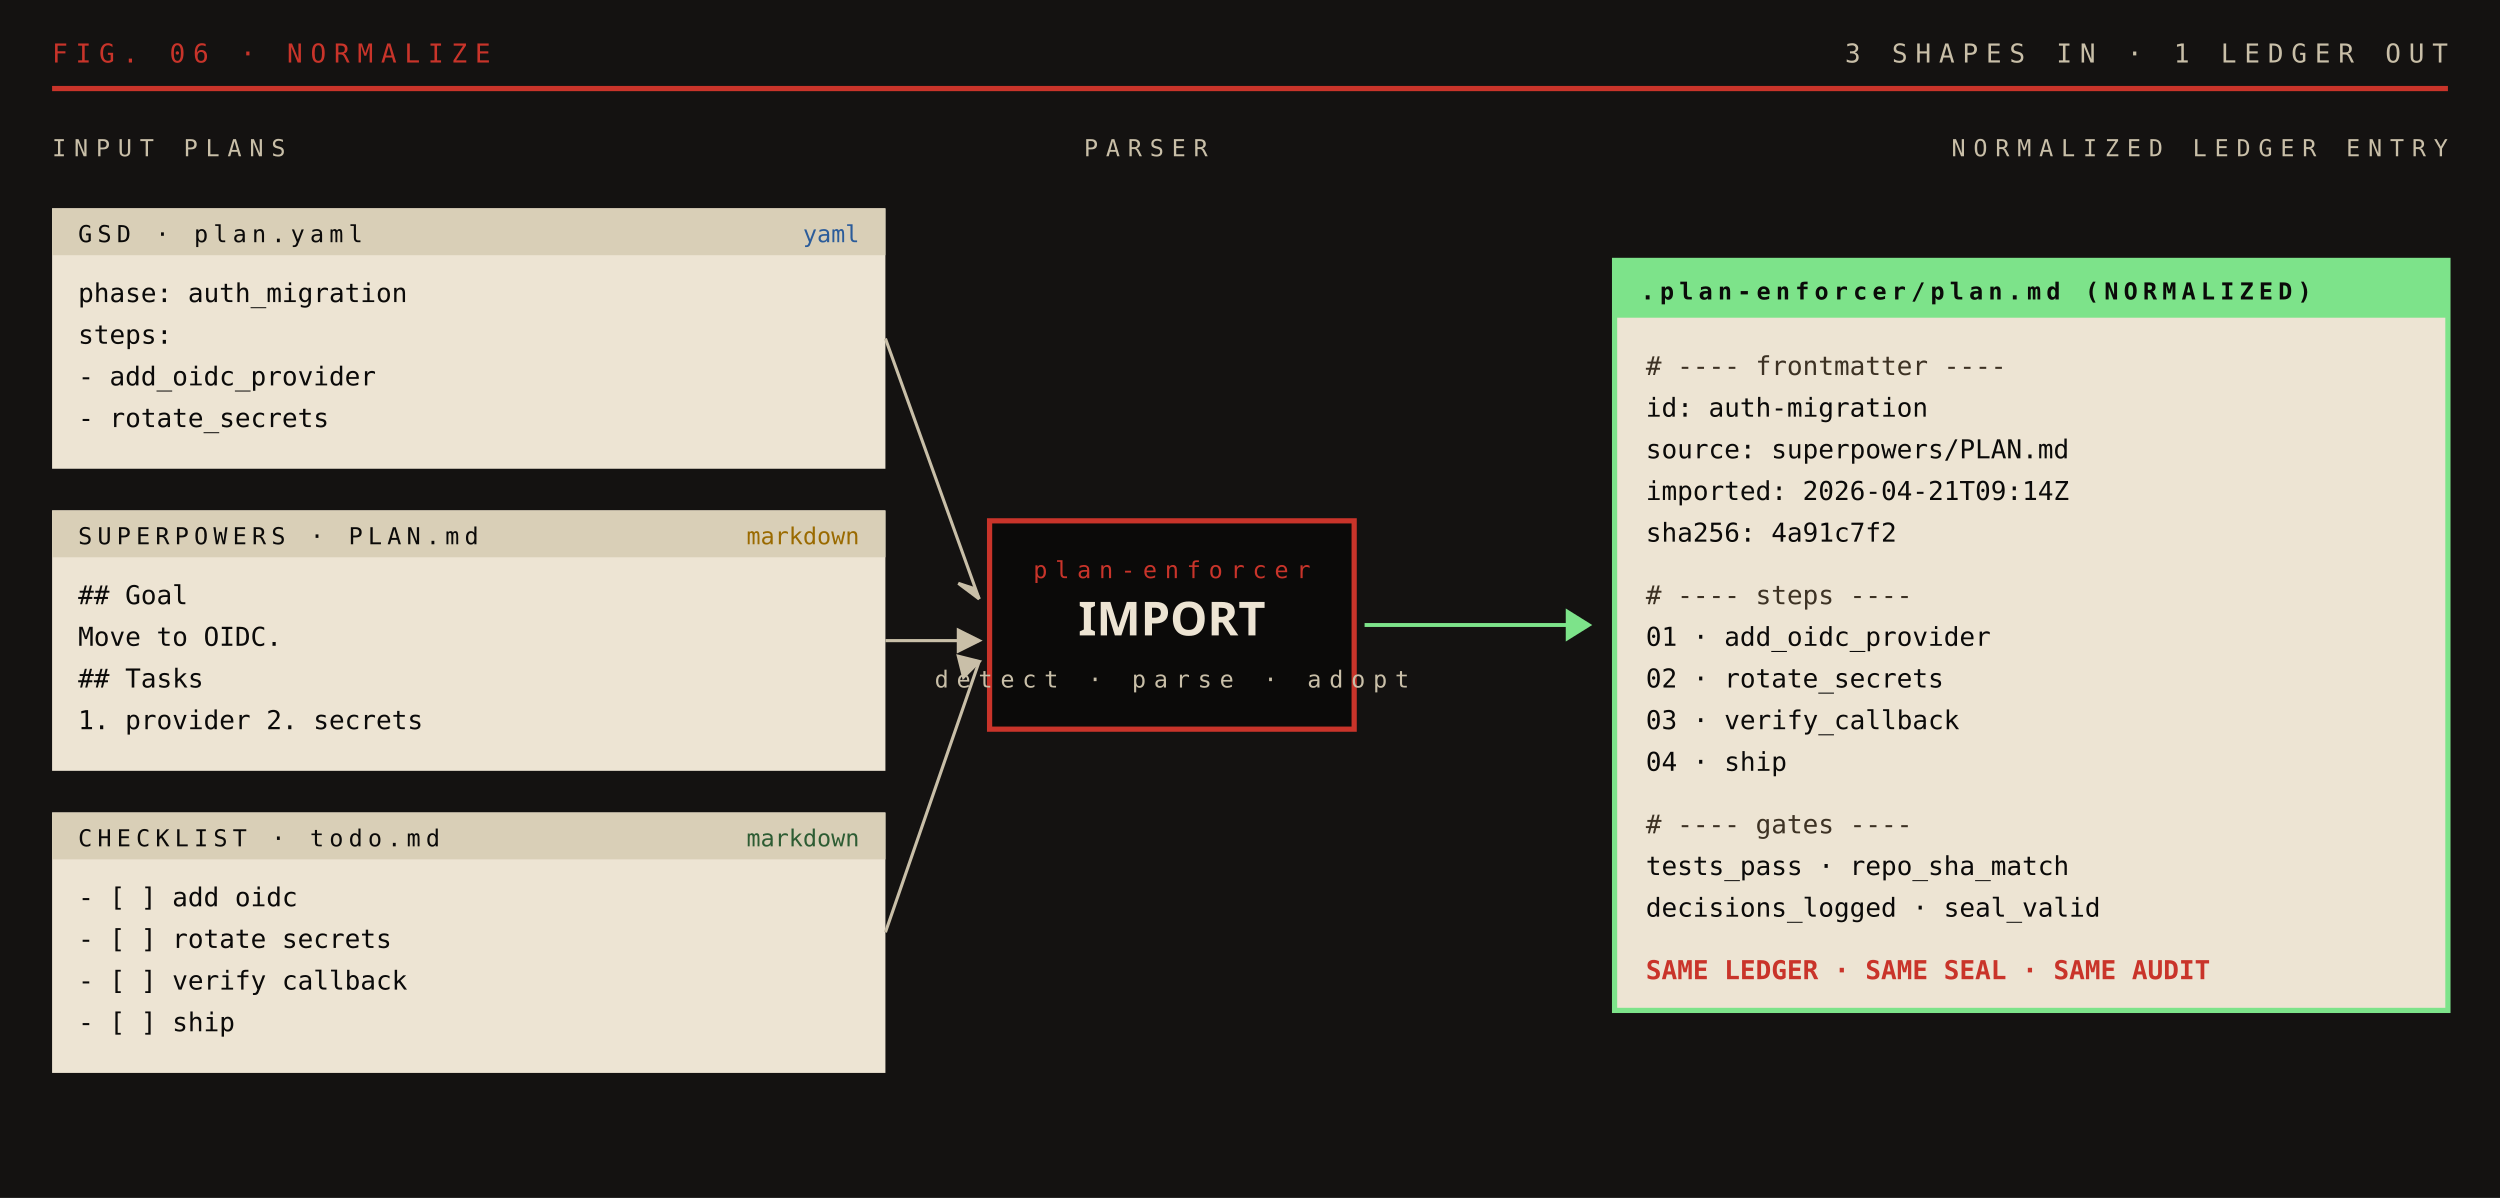
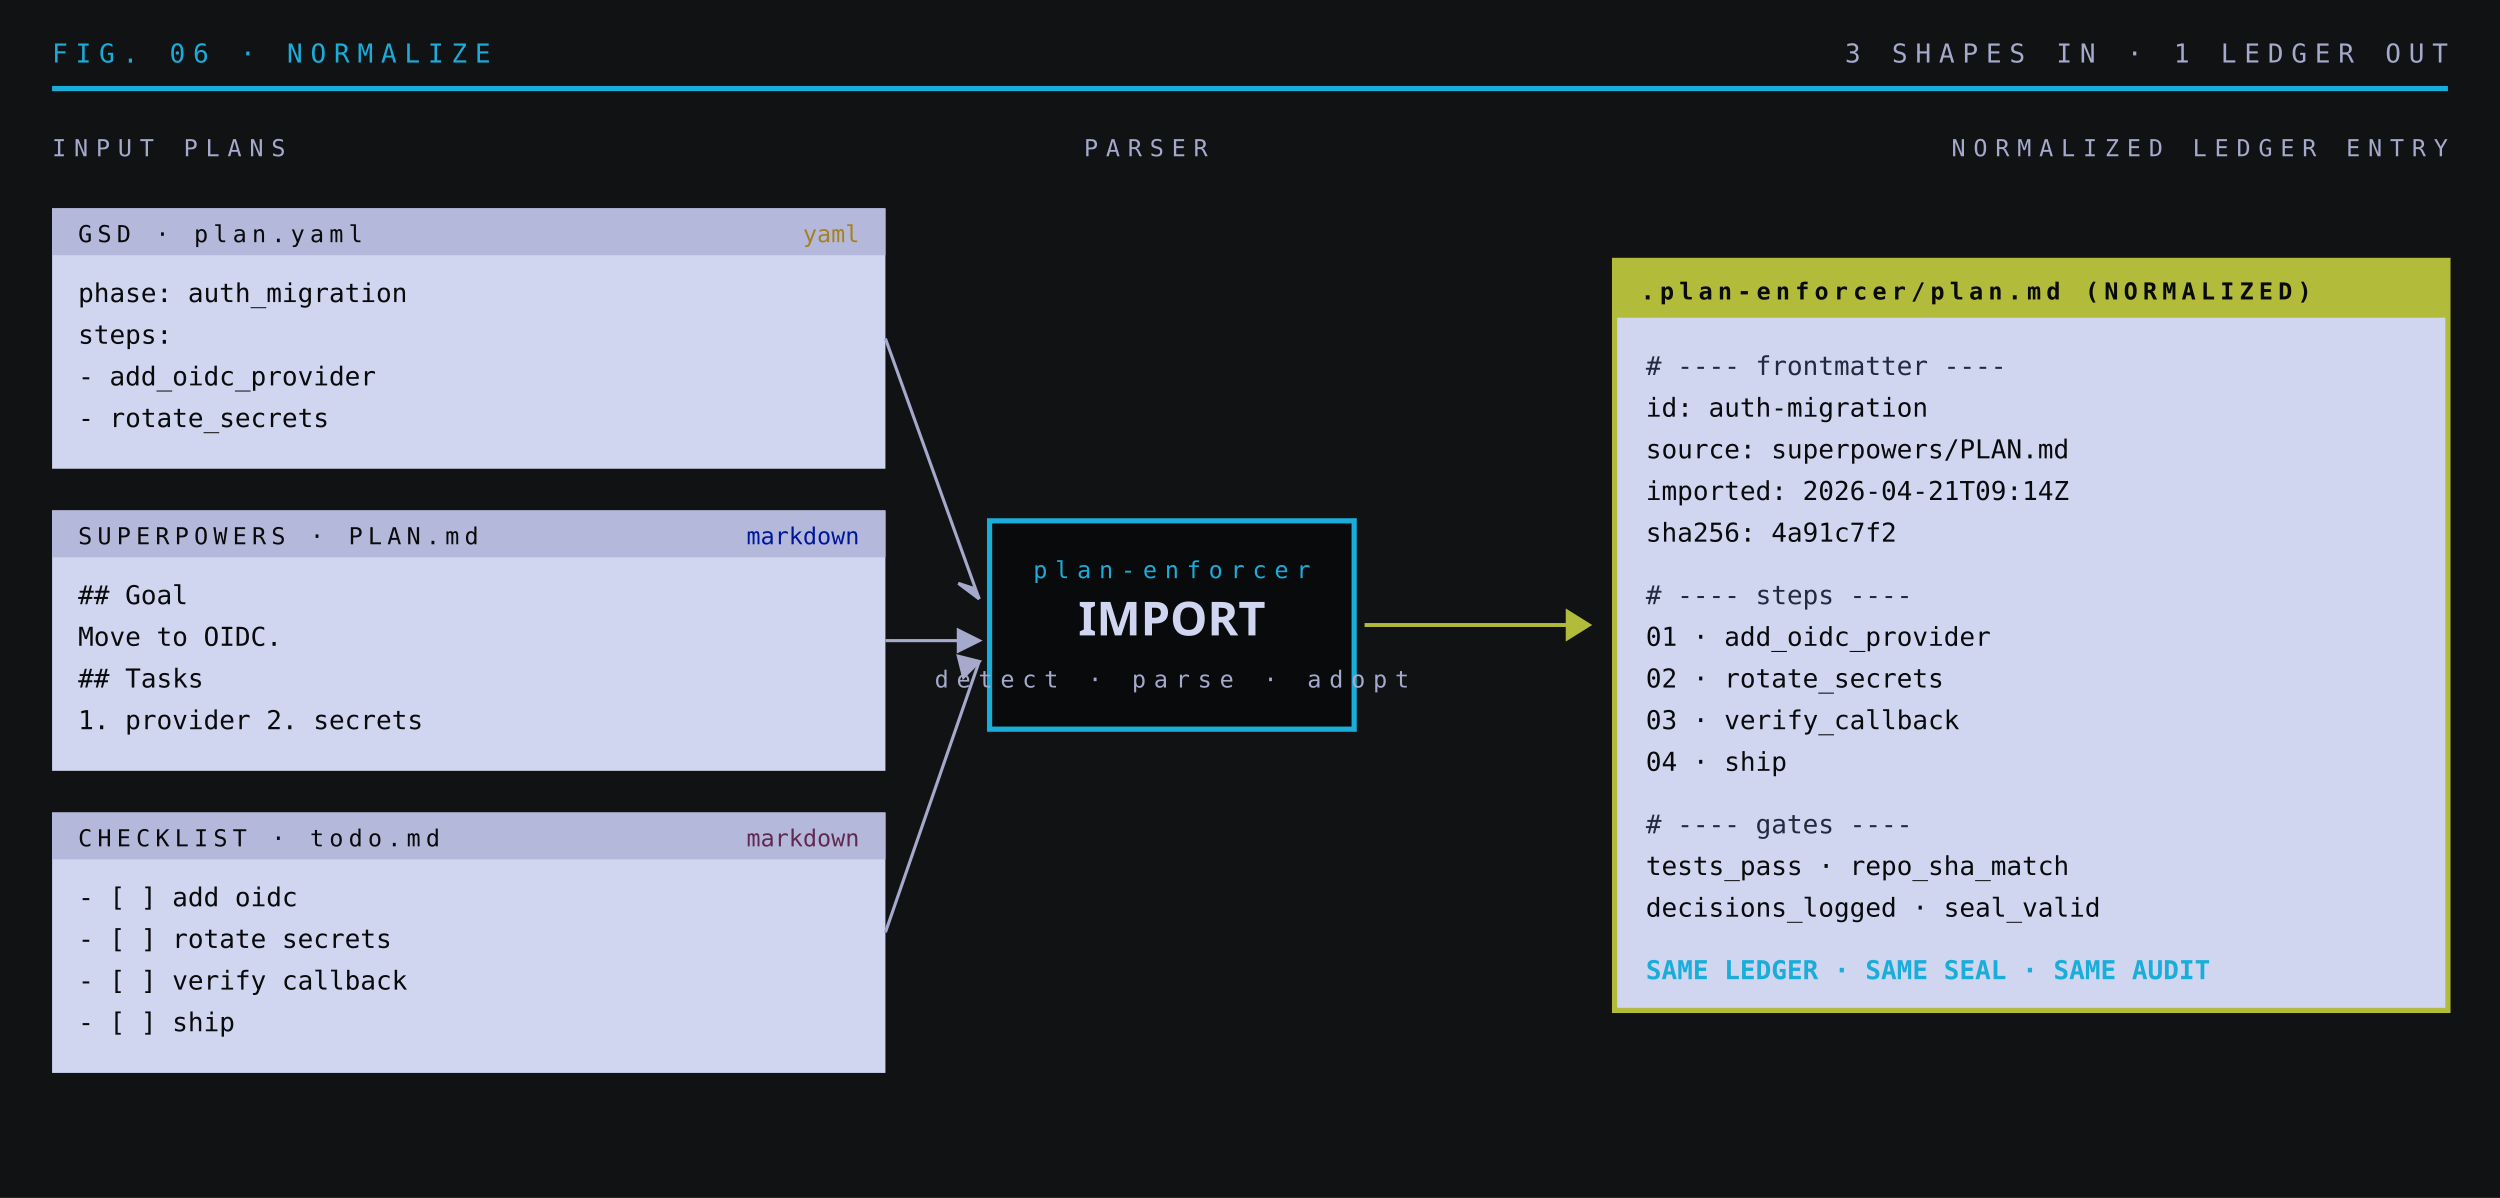
<svg xmlns="http://www.w3.org/2000/svg" viewBox="0 0 960 460" role="img" aria-label="Heterogeneous plans normalized into one ledger entry">
-   <rect width="960" height="460" fill="#141211" />
+   <rect width="960" height="460" fill="#111214" />
  <g font-family="ui-monospace,Menlo,Consolas,monospace" font-size="10" letter-spacing="3">
-     <text x="20" y="24" fill="#c9342a">FIG. 06 · NORMALIZE</text>
-     <text x="940" y="24" text-anchor="end" fill="#c9bfa8">3 SHAPES IN · 1 LEDGER OUT</text>
+     <text x="20" y="24" fill="#1aadd9">FIG. 06 · NORMALIZE</text>
+     <text x="940" y="24" text-anchor="end" fill="#a5aacc">3 SHAPES IN · 1 LEDGER OUT</text>
  </g>
-   <line x1="20" y1="34" x2="940" y2="34" stroke="#c9342a" stroke-width="2" />
-   <g font-family="ui-monospace,Menlo,Consolas,monospace" font-size="9" letter-spacing="3" fill="#c9bfa8">
+   <line x1="20" y1="34" x2="940" y2="34" stroke="#1aadd9" stroke-width="2" />
+   <g font-family="ui-monospace,Menlo,Consolas,monospace" font-size="9" letter-spacing="3" fill="#a5aacc">
    <text x="20" y="60">INPUT PLANS</text>
    <text x="440" y="60" text-anchor="middle">PARSER</text>
    <text x="940" y="60" text-anchor="end">NORMALIZED LEDGER ENTRY</text>
  </g>
  <g transform="translate(20,80)">
-     <rect width="320" height="100" fill="#ede4d3" />
-     <rect width="320" height="18" fill="#d9cfb7" />
-     <text x="10" y="13" font-family="ui-monospace,Menlo,Consolas,monospace" font-size="9" letter-spacing="2" fill="#0b0a09">GSD · plan.yaml</text>
-     <text x="310" y="13" text-anchor="end" font-family="ui-monospace,Menlo,Consolas,monospace" font-size="9" fill="#2b5c9a">yaml</text>
-     <g font-family="ui-monospace,Menlo,Consolas,monospace" font-size="10" fill="#0b0a09">
+     <rect width="320" height="100" fill="#d0d6f0" />
+     <rect width="320" height="18" fill="#b4b9dc" />
+     <text x="10" y="13" font-family="ui-monospace,Menlo,Consolas,monospace" font-size="9" letter-spacing="2" fill="#090a0b">GSD · plan.yaml</text>
+     <text x="310" y="13" text-anchor="end" font-family="ui-monospace,Menlo,Consolas,monospace" font-size="9" fill="#a58120">yaml</text>
+     <g font-family="ui-monospace,Menlo,Consolas,monospace" font-size="10" fill="#090a0b">
      <text x="10" y="36">phase: auth_migration</text>
      <text x="10" y="52">  steps:</text>
      <text x="10" y="68">    - add_oidc_provider</text>
      <text x="10" y="84">    - rotate_secrets</text>
    </g>
  </g>
  <g transform="translate(20,196)">
-     <rect width="320" height="100" fill="#ede4d3" />
-     <rect width="320" height="18" fill="#d9cfb7" />
-     <text x="10" y="13" font-family="ui-monospace,Menlo,Consolas,monospace" font-size="9" letter-spacing="2" fill="#0b0a09">SUPERPOWERS · PLAN.md</text>
-     <text x="310" y="13" text-anchor="end" font-family="ui-monospace,Menlo,Consolas,monospace" font-size="9" fill="#9a6a00">markdown</text>
-     <g font-family="ui-monospace,Menlo,Consolas,monospace" font-size="10" fill="#0b0a09">
+     <rect width="320" height="100" fill="#d0d6f0" />
+     <rect width="320" height="18" fill="#b4b9dc" />
+     <text x="10" y="13" font-family="ui-monospace,Menlo,Consolas,monospace" font-size="9" letter-spacing="2" fill="#090a0b">SUPERPOWERS · PLAN.md</text>
+     <text x="310" y="13" text-anchor="end" font-family="ui-monospace,Menlo,Consolas,monospace" font-size="9" fill="#00169a">markdown</text>
+     <g font-family="ui-monospace,Menlo,Consolas,monospace" font-size="10" fill="#090a0b">
      <text x="10" y="36">## Goal</text>
      <text x="10" y="52">Move to OIDC.</text>
      <text x="10" y="68">## Tasks</text>
      <text x="10" y="84">1. provider  2. secrets</text>
    </g>
  </g>
  <g transform="translate(20,312)">
-     <rect width="320" height="100" fill="#ede4d3" />
-     <rect width="320" height="18" fill="#d9cfb7" />
-     <text x="10" y="13" font-family="ui-monospace,Menlo,Consolas,monospace" font-size="9" letter-spacing="2" fill="#0b0a09">CHECKLIST · todo.md</text>
-     <text x="310" y="13" text-anchor="end" font-family="ui-monospace,Menlo,Consolas,monospace" font-size="9" fill="#2d5c33">markdown</text>
-     <g font-family="ui-monospace,Menlo,Consolas,monospace" font-size="10" fill="#0b0a09">
+     <rect width="320" height="100" fill="#d0d6f0" />
+     <rect width="320" height="18" fill="#b4b9dc" />
+     <text x="10" y="13" font-family="ui-monospace,Menlo,Consolas,monospace" font-size="9" letter-spacing="2" fill="#090a0b">CHECKLIST · todo.md</text>
+     <text x="310" y="13" text-anchor="end" font-family="ui-monospace,Menlo,Consolas,monospace" font-size="9" fill="#612850">markdown</text>
+     <g font-family="ui-monospace,Menlo,Consolas,monospace" font-size="10" fill="#090a0b">
      <text x="10" y="36">- [ ] add oidc</text>
      <text x="10" y="52">- [ ] rotate secrets</text>
      <text x="10" y="68">- [ ] verify callback</text>
      <text x="10" y="84">- [ ] ship</text>
    </g>
  </g>
  <g transform="translate(380,200)">
-     <rect x="0" y="0" width="140" height="80" fill="#0b0a09" stroke="#c9342a" stroke-width="2" />
-     <text x="70" y="22" text-anchor="middle" font-family="ui-monospace,Menlo,Consolas,monospace" font-size="9" letter-spacing="3" fill="#c9342a">plan-enforcer</text>
-     <text x="70" y="44" text-anchor="middle" font-family="ui-sans-serif,system-ui,sans-serif" font-size="18" font-weight="700" fill="#ede4d3">IMPORT</text>
-     <text x="70" y="64" text-anchor="middle" font-family="ui-monospace,Menlo,Consolas,monospace" font-size="9" letter-spacing="3" fill="#c9bfa8">detect · parse · adopt</text>
-     <g stroke="#c9bfa8" stroke-width="1.2" fill="none">
+     <rect x="0" y="0" width="140" height="80" fill="#090a0b" stroke="#1aadd9" stroke-width="2" />
+     <text x="70" y="22" text-anchor="middle" font-family="ui-monospace,Menlo,Consolas,monospace" font-size="9" letter-spacing="3" fill="#1aadd9">plan-enforcer</text>
+     <text x="70" y="44" text-anchor="middle" font-family="ui-sans-serif,system-ui,sans-serif" font-size="18" font-weight="700" fill="#d0d6f0">IMPORT</text>
+     <text x="70" y="64" text-anchor="middle" font-family="ui-monospace,Menlo,Consolas,monospace" font-size="9" letter-spacing="3" fill="#a5aacc">detect · parse · adopt</text>
+     <g stroke="#a5aacc" stroke-width="1.2" fill="none">
      <line x1="-40" y1="-70" x2="-4" y2="30" />
-       <polygon points="-4,30 -12,24 -6,26" fill="#c9bfa8" />
+       <polygon points="-4,30 -12,24 -6,26" fill="#a5aacc" />
      <line x1="-40" y1="46" x2="-4" y2="46" />
-       <polygon points="-4,46 -12,42 -12,50" fill="#c9bfa8" />
+       <polygon points="-4,46 -12,42 -12,50" fill="#a5aacc" />
      <line x1="-40" y1="158" x2="-4" y2="54" />
-       <polygon points="-4,54 -12,52 -10,60" fill="#c9bfa8" />
+       <polygon points="-4,54 -12,52 -10,60" fill="#a5aacc" />
    </g>
-     <g stroke="#7de38a" stroke-width="1.5" fill="none">
+     <g stroke="#b3bb3a" stroke-width="1.5" fill="none">
      <line x1="144" y1="40" x2="230" y2="40" />
-       <polygon points="230,40 222,35 222,45" fill="#7de38a" />
+       <polygon points="230,40 222,35 222,45" fill="#b3bb3a" />
    </g>
  </g>
  <g transform="translate(620,100)">
-     <rect width="320" height="288" fill="#ede4d3" stroke="#7de38a" stroke-width="2" />
-     <rect width="320" height="22" fill="#7de38a" />
-     <text x="10" y="15" font-family="ui-monospace,Menlo,Consolas,monospace" font-size="9" letter-spacing="2" fill="#0b0a09" font-weight="700">.plan-enforcer/plan.md  (NORMALIZED)</text>
-     <g font-family="ui-monospace,Menlo,Consolas,monospace" font-size="10" fill="#0b0a09">
-       <text x="12" y="44" fill="#3d3224"># ---- frontmatter ----</text>
+     <rect width="320" height="288" fill="#d0d6f0" stroke="#b3bb3a" stroke-width="2" />
+     <rect width="320" height="22" fill="#b3bb3a" />
+     <text x="10" y="15" font-family="ui-monospace,Menlo,Consolas,monospace" font-size="9" letter-spacing="2" fill="#090a0b" font-weight="700">.plan-enforcer/plan.md  (NORMALIZED)</text>
+     <g font-family="ui-monospace,Menlo,Consolas,monospace" font-size="10" fill="#090a0b">
+       <text x="12" y="44" fill="#212a3f"># ---- frontmatter ----</text>
      <text x="12" y="60">id:        auth-migration</text>
      <text x="12" y="76">source:    superpowers/PLAN.md</text>
      <text x="12" y="92">imported:  2026-04-21T09:14Z</text>
      <text x="12" y="108">sha256:    4a91c7f2</text>
-       <text x="12" y="132" fill="#3d3224"># ---- steps ----</text>
+       <text x="12" y="132" fill="#212a3f"># ---- steps ----</text>
      <text x="12" y="148">01 · add_oidc_provider</text>
      <text x="12" y="164">02 · rotate_secrets</text>
      <text x="12" y="180">03 · verify_callback</text>
      <text x="12" y="196">04 · ship</text>
-       <text x="12" y="220" fill="#3d3224"># ---- gates ----</text>
+       <text x="12" y="220" fill="#212a3f"># ---- gates ----</text>
      <text x="12" y="236">tests_pass · repo_sha_match</text>
      <text x="12" y="252">decisions_logged · seal_valid</text>
-       <text x="12" y="276" fill="#c9342a" font-weight="700">SAME LEDGER · SAME SEAL · SAME AUDIT</text>
+       <text x="12" y="276" fill="#1aadd9" font-weight="700">SAME LEDGER · SAME SEAL · SAME AUDIT</text>
    </g>
  </g>
</svg>
